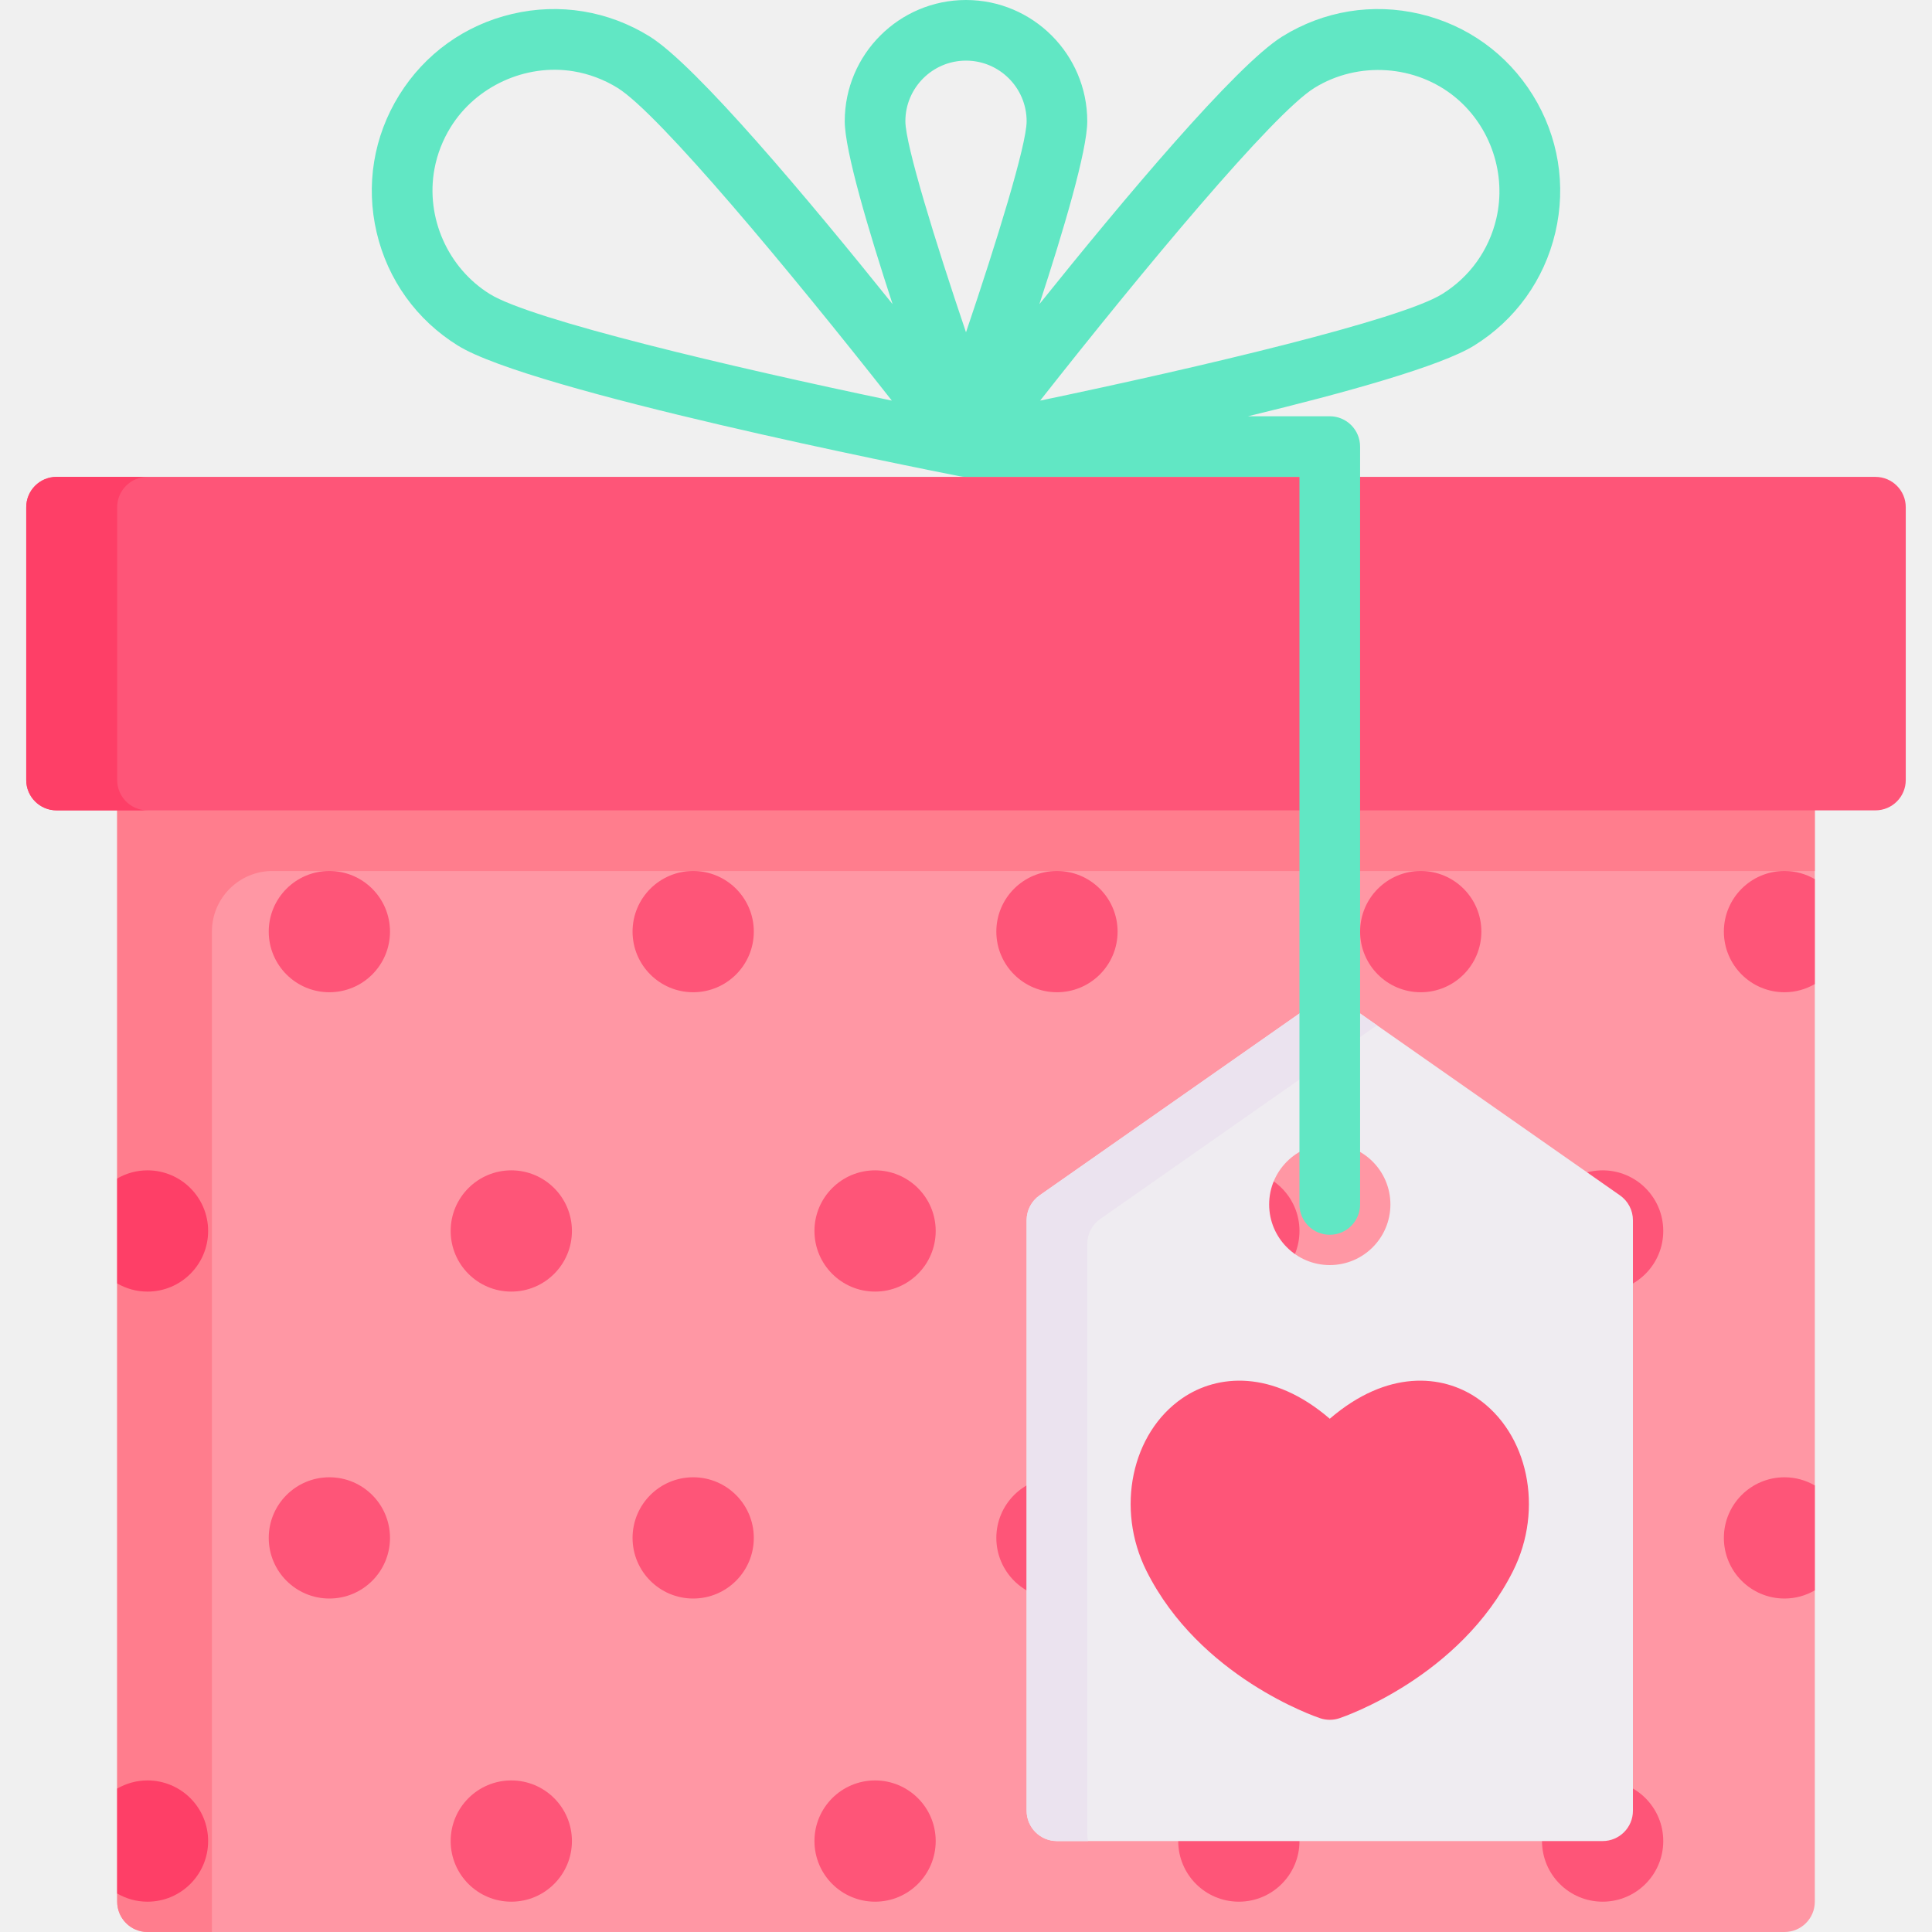
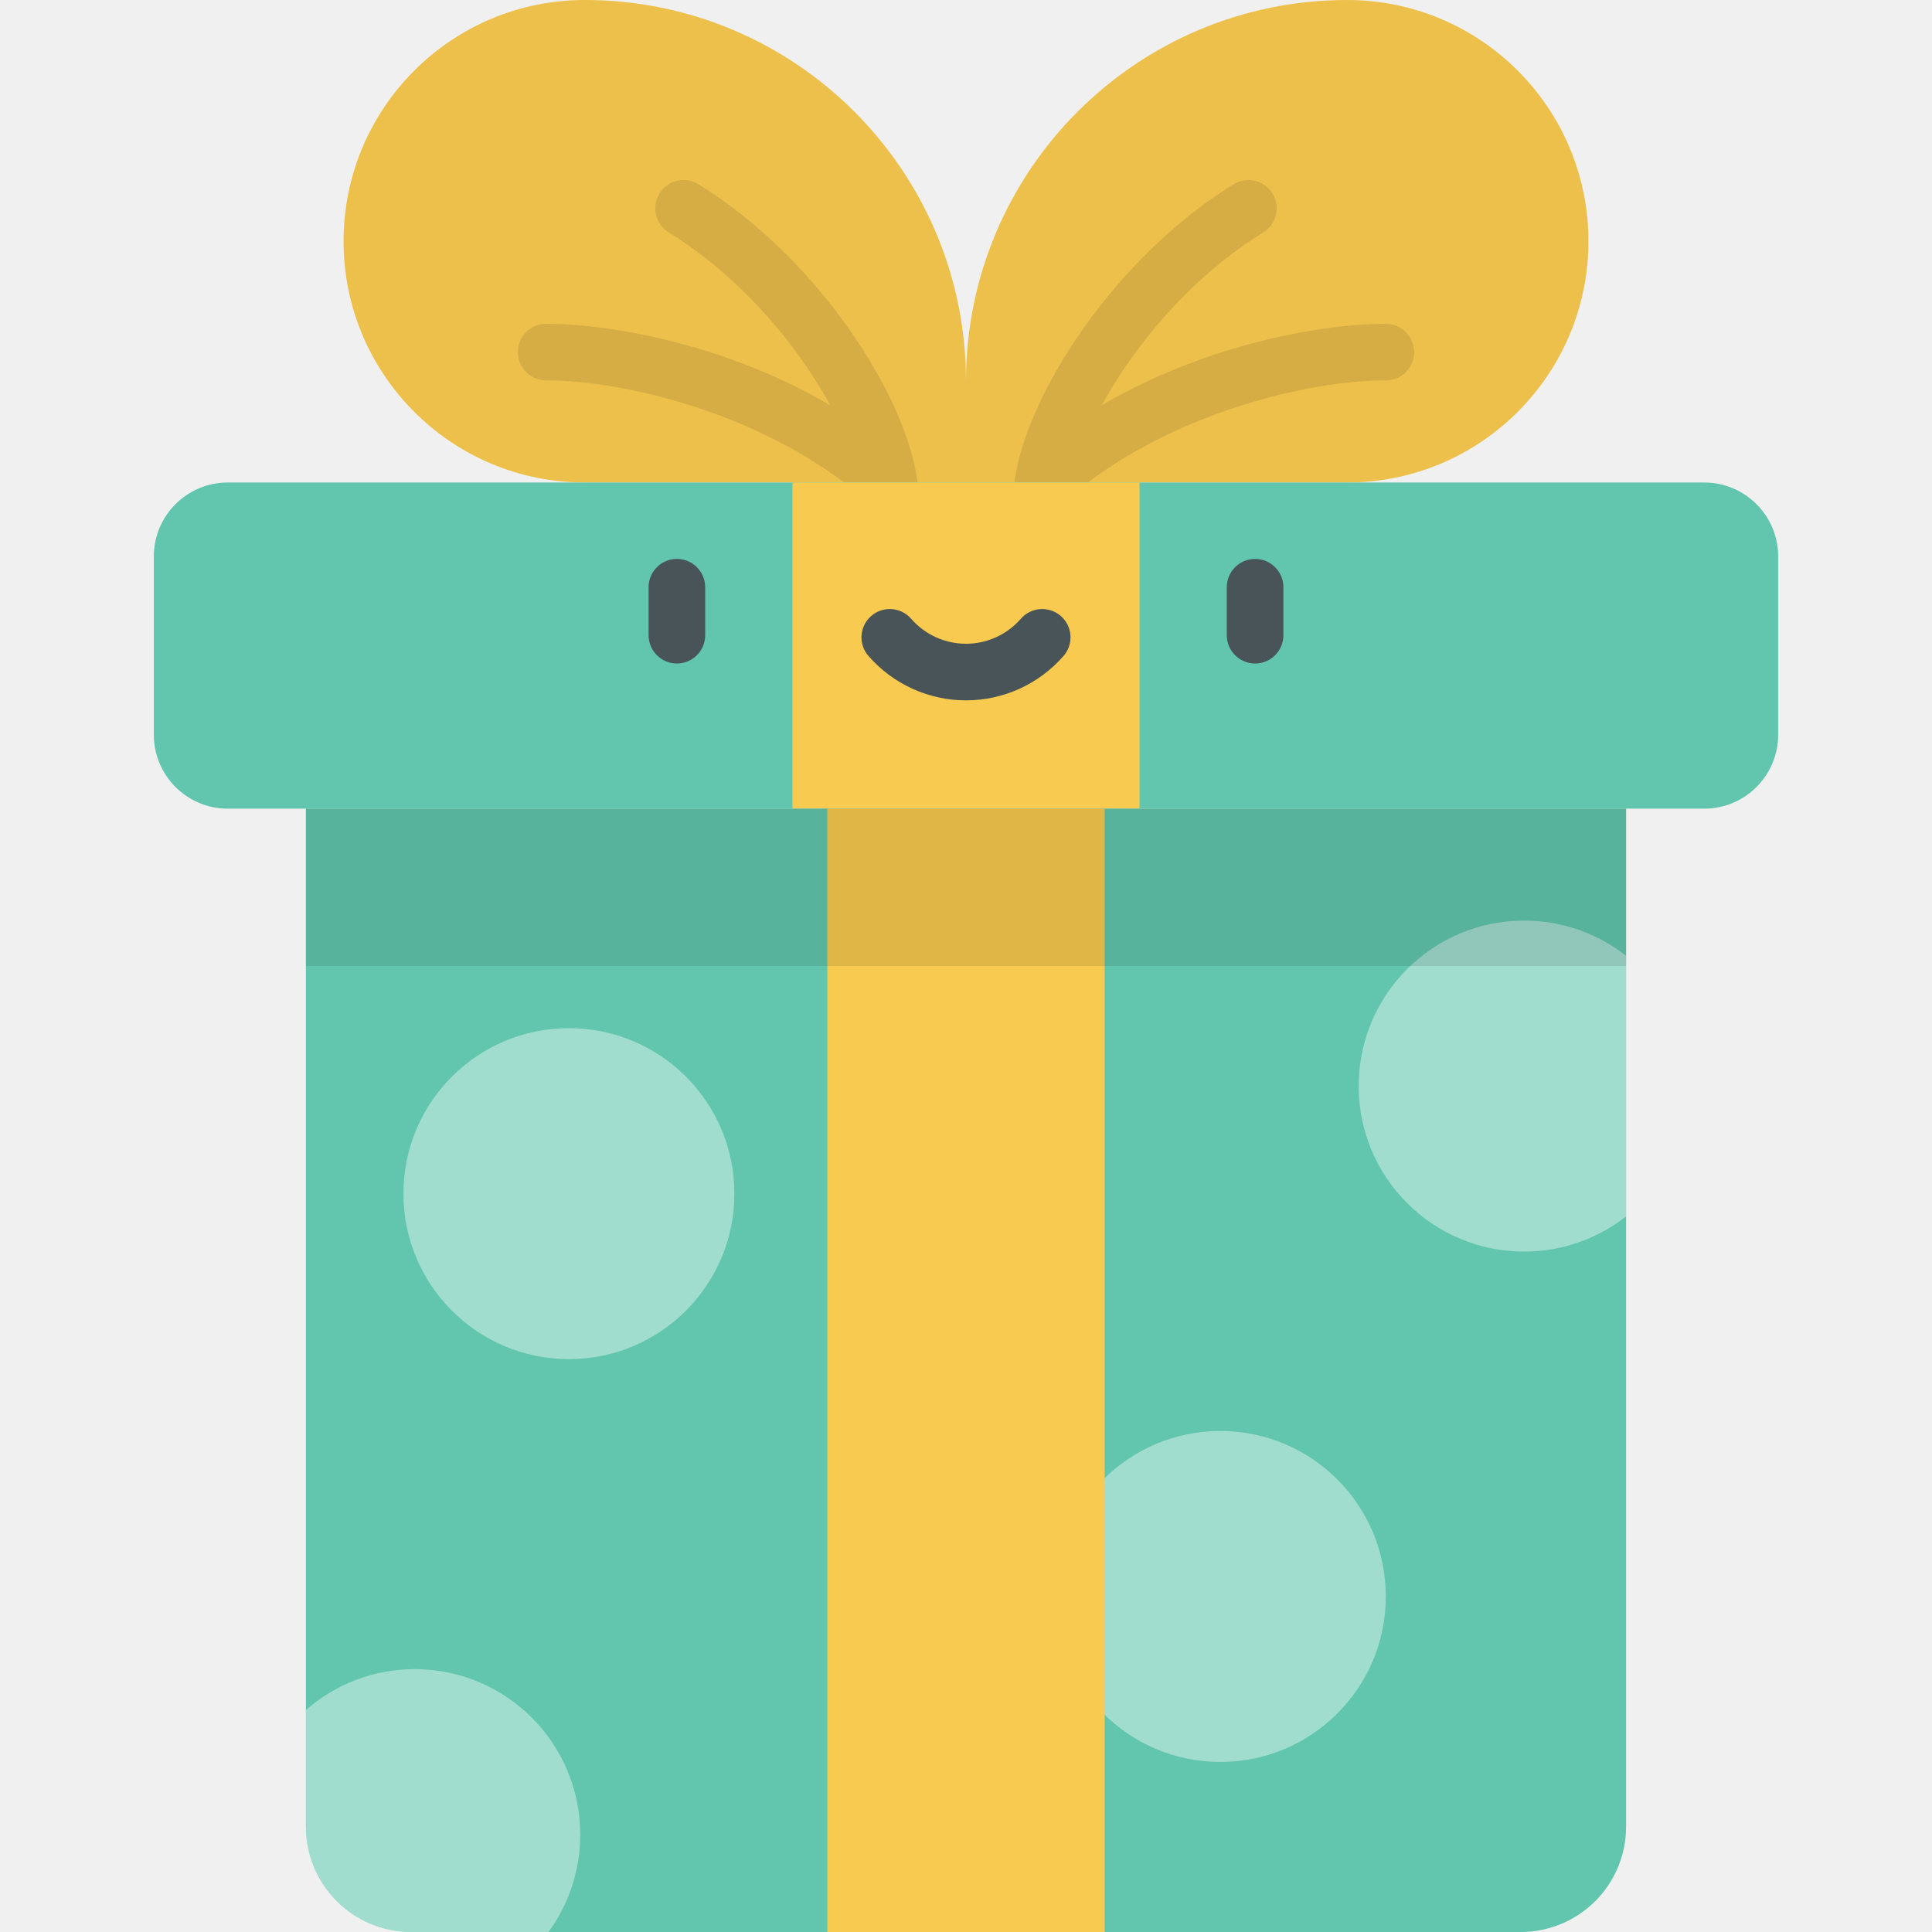
- <svg xmlns="http://www.w3.org/2000/svg" version="1.1" id="Capa_1" x="0px" y="0px" viewBox="0 0 511.999 511.999" style="enable-background:new 0 0 511.999 511.999;" xml:space="preserve">
-   <path style="fill:#FF97A4;" d="M472.91,198.683H39.089c-4.437,0-8.034,3.597-8.034,8.034v297.248c0,4.437,3.597,8.034,8.034,8.034  H472.91c4.437,0,8.034-3.597,8.034-8.034V206.717C480.944,202.28,477.347,198.683,472.91,198.683z" />
-   <path style="fill:#FF7D8D;" d="M472.91,198.683H39.089c-4.437,0-8.034,3.597-8.034,8.034v297.248c0,4.437,3.597,8.034,8.034,8.034  H56.16V246.886c0-8.874,7.193-16.067,16.067-16.067h408.716v-24.101C480.944,202.28,477.347,198.683,472.91,198.683z" />
+ <svg xmlns="http://www.w3.org/2000/svg" version="1.1" id="Capa_1" x="0px" y="0px" viewBox="0 0 512 512" style="enable-background:new 0 0 512 512;" xml:space="preserve">
+   <path style="fill:#F8CA4F;" d="M255.999,127.867H154.981c-35.309,0-63.933-28.624-63.933-63.933l0,0  C91.049,28.624,119.673,0,154.981,0l0,0c55.791,0,101.018,45.227,101.018,101.017V127.867z" />
+   <path style="opacity:0.05;enable-background:new    ;" d="M255.999,127.867H154.981c-35.309,0-63.933-28.624-63.933-63.933l0,0  C91.049,28.624,119.673,0,154.981,0l0,0c55.791,0,101.018,45.227,101.018,101.017V127.867z" />
+   <g style="opacity:0.1;">
+     <path d="M235.566,135.368c-3.665,0-6.871-2.69-7.413-6.425c-2.398-16.549-21.432-49.159-50.93-67.346   c-3.525-2.174-4.621-6.794-2.447-10.32s6.793-4.622,10.32-2.447c31.608,19.488,54.666,55.642,57.902,77.961   c0.594,4.1-2.247,7.904-6.347,8.499C236.287,135.343,235.925,135.368,235.566,135.368z" />
+     <path d="M235.574,135.367c-1.772,0-3.552-0.625-4.98-1.896c-26.998-24.007-65.714-32.656-85.441-32.656   c-0.14,0-0.278,0.003-0.414,0.001c-4.123,0-7.476-3.33-7.499-7.458c-0.023-4.143,3.316-7.519,7.458-7.542   c0.13-0.001,0.262-0.001,0.395-0.001c19.079,0,63.004,7.578,95.469,36.447c3.096,2.752,3.374,7.493,0.621,10.588   C239.699,134.518,237.641,135.367,235.574,135.367z" />
+   </g>
+   <path style="fill:#F8CA4F;" d="M255.999,127.867h101.018c35.309,0,63.933-28.624,63.933-63.933l0,0  C420.951,28.624,392.327,0,357.018,0l0,0c-55.791,0-101.018,45.227-101.018,101.017V127.867z" />
+   <path style="opacity:0.05;enable-background:new    ;" d="M255.999,127.867h101.018c35.309,0,63.933-28.624,63.933-63.933l0,0  C420.951,28.624,392.327,0,357.018,0l0,0c-55.791,0-101.018,45.227-101.018,101.017V127.867z" />
+   <g style="opacity:0.1;">
+     <path d="M276.433,135.368c-0.358,0-0.721-0.025-1.086-0.078c-4.1-0.595-6.94-4.399-6.347-8.499   c3.236-22.319,26.294-58.473,57.902-77.961c3.524-2.175,8.146-1.079,10.32,2.447c2.174,3.526,1.078,8.146-2.447,10.32   c-29.498,18.187-48.531,50.797-50.93,67.346C283.303,132.678,280.098,135.368,276.433,135.368z" />
+     <path d="M276.426,135.367c-2.067,0-4.126-0.85-5.607-2.517c-2.753-3.095-2.475-7.836,0.621-10.588   c32.463-28.868,76.388-36.447,95.469-36.447c0.134,0,0.264,0,0.395,0.001c4.142,0.023,7.482,3.399,7.458,7.542   c-0.023,4.128-3.377,7.458-7.499,7.458c-0.142,0.003-0.275-0.002-0.414-0.001c-19.727,0-58.442,8.647-85.441,32.656   C279.978,134.742,278.198,135.367,276.426,135.367z" />
+   </g>
+   <path style="fill:#61C6AD;" d="M451.628,214.308H60.372c-10.829,0-19.608-8.779-19.608-19.608v-47.224  c0-10.829,8.779-19.608,19.608-19.608h391.257c10.829,0,19.608,8.779,19.608,19.608V194.7  C471.237,205.529,462.458,214.308,451.628,214.308z" />
+   <rect x="210.009" y="127.87" style="fill:#F8CA4F;" width="91.98" height="86.44" />
+   <path style="fill:#61C6AD;" d="M403.018,512H108.982c-15.416,0-27.912-12.497-27.912-27.912v-269.78h349.862v269.78  C430.931,499.503,418.434,512,403.018,512z" />
+   <g style="opacity:0.4;">
+     <circle style="fill:#FFFFFF;" cx="323.4" cy="423.08" r="43.856" />
+     <circle style="fill:#FFFFFF;" cx="150.77" cy="316.33" r="43.856" />
+     <path style="fill:#FFFFFF;" d="M109.915,442.339c-11.048,0-21.134,4.094-28.846,10.837v30.911   c0,15.416,12.497,27.913,27.912,27.913h36.387c5.28-7.242,8.403-16.156,8.403-25.804   C153.77,461.975,134.135,442.339,109.915,442.339z" />
+     <path style="fill:#FFFFFF;" d="M403.918,243.968c-24.221,0-43.856,19.635-43.856,43.856s19.635,43.856,43.856,43.856   c10.193,0,19.566-3.487,27.013-9.321v-69.071C423.484,247.455,414.111,243.968,403.918,243.968z" />
+   </g>
+   <rect x="219.249" y="214.31" style="fill:#F8CA4F;" width="73.5" height="297.69" />
+   <rect x="81.07" y="214.31" style="opacity:0.1;enable-background:new    ;" width="349.86" height="41.692" />
  <g>
-     <circle style="fill:#FE5578;" cx="280.106" cy="246.886" r="16.067" />
-     <circle style="fill:#FE5578;" cx="376.511" cy="246.886" r="16.067" />
-     <path style="fill:#FE5578;" d="M456.843,246.886c0,8.873,7.194,16.067,16.067,16.067c2.93,0,5.669-0.796,8.034-2.167v-27.801   c-2.365-1.371-5.103-2.167-8.034-2.167C464.037,230.818,456.843,238.012,456.843,246.886z" />
-     <circle style="fill:#FE5578;" cx="183.701" cy="246.886" r="16.067" />
-     <circle style="fill:#FE5578;" cx="87.286" cy="246.886" r="16.067" />
-     <circle style="fill:#FE5578;" cx="280.106" cy="407.56" r="16.067" />
+     <path style="fill:#485458;" d="M179.385,175.836c-4.143,0-7.5-3.357-7.5-7.5v-12.717c0-4.143,3.357-7.5,7.5-7.5s7.5,3.357,7.5,7.5   v12.717C186.885,172.479,183.527,175.836,179.385,175.836z" />
+     <path style="fill:#485458;" d="M332.614,175.836c-4.143,0-7.5-3.357-7.5-7.5v-12.717c0-4.143,3.357-7.5,7.5-7.5s7.5,3.357,7.5,7.5   v12.717C340.114,172.479,336.757,175.836,332.614,175.836z" />
+     <path style="fill:#485458;" d="M255.999,185.602c-9.908,0-19.331-4.292-25.854-11.774c-2.721-3.122-2.396-7.86,0.727-10.582   c3.122-2.721,7.859-2.397,10.582,0.727c3.672,4.213,8.974,6.63,14.545,6.63c5.571,0,10.873-2.417,14.545-6.63   c2.722-3.123,7.459-3.447,10.582-0.727c3.123,2.722,3.447,7.46,0.726,10.582C275.331,181.311,265.908,185.602,255.999,185.602z" />
  </g>
-   <circle style="fill:#DA6C84;" cx="376.511" cy="407.56" r="16.067" />
-   <g>
-     <path style="fill:#FE5578;" d="M472.91,391.493c-8.873,0-16.067,7.194-16.067,16.067s7.194,16.067,16.067,16.067   c2.93,0,5.669-0.796,8.034-2.167V393.66C478.579,392.29,475.841,391.493,472.91,391.493z" />
-     <circle style="fill:#FE5578;" cx="183.701" cy="407.56" r="16.067" />
-     <circle style="fill:#FE5578;" cx="87.286" cy="407.56" r="16.067" />
-     <circle style="fill:#FE5578;" cx="231.903" cy="487.898" r="16.067" />
-     <circle style="fill:#FE5578;" cx="328.308" cy="487.898" r="16.067" />
-     <circle style="fill:#FE5578;" cx="424.713" cy="487.898" r="16.067" />
-     <circle style="fill:#FE5578;" cx="135.498" cy="487.898" r="16.067" />
-   </g>
-   <path style="fill:#FE3F67;" d="M55.156,487.898c0-8.873-7.194-16.067-16.067-16.067c-2.93,0-5.669,0.796-8.034,2.167v27.801  c2.365,1.371,5.103,2.167,8.034,2.167C47.962,503.965,55.156,496.772,55.156,487.898z" />
-   <g>
-     <circle style="fill:#FE5578;" cx="231.903" cy="326.219" r="16.067" />
-     <circle style="fill:#FE5578;" cx="328.308" cy="326.219" r="16.067" />
-     <circle style="fill:#FE5578;" cx="424.713" cy="326.219" r="16.067" />
-     <circle style="fill:#FE5578;" cx="135.498" cy="326.219" r="16.067" />
-   </g>
-   <path style="fill:#FE3F67;" d="M55.156,326.219c0-8.873-7.194-16.067-16.067-16.067c-2.93,0-5.669,0.796-8.034,2.167v27.801  c2.365,1.371,5.103,2.167,8.034,2.167C47.962,342.286,55.156,335.093,55.156,326.219z" />
-   <path style="fill:#FE5578;" d="M497.012,126.38H14.987c-4.437,0-8.034,3.597-8.034,8.034v72.304c0,4.437,3.597,8.034,8.034,8.034  h482.024c4.437,0,8.034-3.597,8.034-8.034v-72.304C505.045,129.977,501.448,126.38,497.012,126.38z" />
-   <path style="fill:#FE3F67;" d="M31.055,206.717v-72.304c0-4.437,3.597-8.034,8.034-8.034H14.987c-4.437,0-8.034,3.597-8.034,8.034  v72.304c0,4.437,3.597,8.034,8.034,8.034h24.101C34.652,214.751,31.055,211.155,31.055,206.717z" />
-   <path style="fill:#EFECF1;" d="M347.797,266.178l-72.304,50.613c-2.148,1.503-3.426,3.96-3.426,6.582v156.492  c0,4.437,3.597,8.034,8.034,8.034h144.607c4.437,0,8.034-3.597,8.034-8.034V323.372c0-2.622-1.279-5.078-3.426-6.582l-72.304-50.613  C354.245,264.242,350.564,264.242,347.797,266.178z M352.404,335.257c-8.873,0-16.067-7.194-16.067-16.067  s7.194-16.067,16.067-16.067s16.067,7.194,16.067,16.067S361.278,335.257,352.404,335.257z" />
-   <path style="fill:#EBE3EF;" d="M288.134,486.125V329.633c0-2.621,1.279-5.078,3.426-6.582l72.304-50.613  c0.367-0.256,0.75-0.474,1.145-0.662l-7.999-5.599c-2.767-1.936-6.448-1.936-9.214,0l-72.304,50.613  c-2.148,1.503-3.426,3.96-3.426,6.582v156.491c0,4.437,3.597,8.034,8.034,8.034h8.237  C288.209,487.326,288.134,486.735,288.134,486.125z" />
-   <path style="fill:#FE5578;" d="M391.393,370.481c-9.205-6.273-23.787-7.574-38.989,5.499c-15.204-13.073-29.784-11.771-38.989-5.499  c-13.593,9.265-17.809,29.388-9.596,45.814c14.066,28.129,44.746,38.625,46.044,39.058c1.64,0.547,3.442,0.547,5.082,0  c1.298-0.433,31.978-10.929,46.044-39.059C409.203,399.869,404.986,379.745,391.393,370.481z" />
-   <path style="fill:#61E7C4;" d="M406.217,25.22c-6.784-10.943-17.424-18.589-29.959-21.529c-12.534-2.943-25.465-0.824-36.407,5.96  c-12.346,7.654-42.245,43.345-64.398,70.947c6.335-19.341,12.681-40.667,12.681-48.463C288.134,14.416,273.719,0,255.999,0  s-32.135,14.416-32.135,32.135c0,7.797,6.347,29.121,12.68,48.463c-22.153-27.602-52.052-63.293-64.396-70.947  c-10.943-6.783-23.875-8.902-36.408-5.96c-12.535,2.94-23.174,10.586-29.958,21.529c-6.785,10.943-8.901,23.872-5.961,36.408  c2.941,12.535,10.587,23.174,21.529,29.959c19.49,12.083,121.032,32.273,133.006,34.624c0.018,0.004,0.036,0.007,0.053,0.011  c0.012,0.002,0.028,0.005,0.04,0.008c0.095,0.019,0.191,0.027,0.286,0.042c0.019,0.003,0.039,0.006,0.058,0.009  c0.088,0.013,0.176,0.03,0.265,0.04c0.049,0.006,0.096,0.014,0.146,0.019c0.26,0.026,0.52,0.039,0.778,0.04  c0.004,0,0.008,0.001,0.012,0.001c0.001,0,0.001,0,0.002,0c0.001,0,0.001,0,0.002,0c0.002,0,0.005,0,0.008,0h88.361v192.81  c0,4.437,3.597,8.034,8.034,8.034c4.437,0,8.034-3.597,8.034-8.034V118.348c0-4.437-3.597-8.034-8.034-8.034H330.73  c26.146-6.319,51.211-13.33,59.914-18.726c10.943-6.783,18.59-17.424,21.53-29.959C415.118,49.093,413.002,36.163,406.217,25.22z   M256,16.066c8.859,0,16.067,7.208,16.067,16.067c0,6.228-7.947,31.962-16.067,55.935c-8.12-23.973-16.067-49.707-16.067-55.935  C239.932,23.275,247.14,16.066,256,16.066z M129.819,77.93c-11.133-6.902-17.079-20.28-14.68-33.181  c0.728-3.915,2.201-7.679,4.3-11.063c6.729-10.857,19.879-16.853,32.488-14.8c4.159,0.677,8.173,2.2,11.754,4.42  c10.997,6.819,45.658,48.53,72.669,82.86C193.591,97.241,140.819,84.75,129.819,77.93z M396.534,57.958  c-1.96,8.357-7.058,15.45-14.354,19.973c-10.996,6.818-63.771,19.31-106.532,28.235c27.011-34.33,61.672-76.041,72.67-82.86  c11.607-7.196,26.979-6.159,37.481,2.586C395.078,33.618,399.29,46.21,396.534,57.958z" />
  <g>
</g>
  <g>
</g>
  <g>
</g>
  <g>
</g>
  <g>
</g>
  <g>
</g>
  <g>
</g>
  <g>
</g>
  <g>
</g>
  <g>
</g>
  <g>
</g>
  <g>
</g>
  <g>
</g>
  <g>
</g>
  <g>
</g>
</svg>
